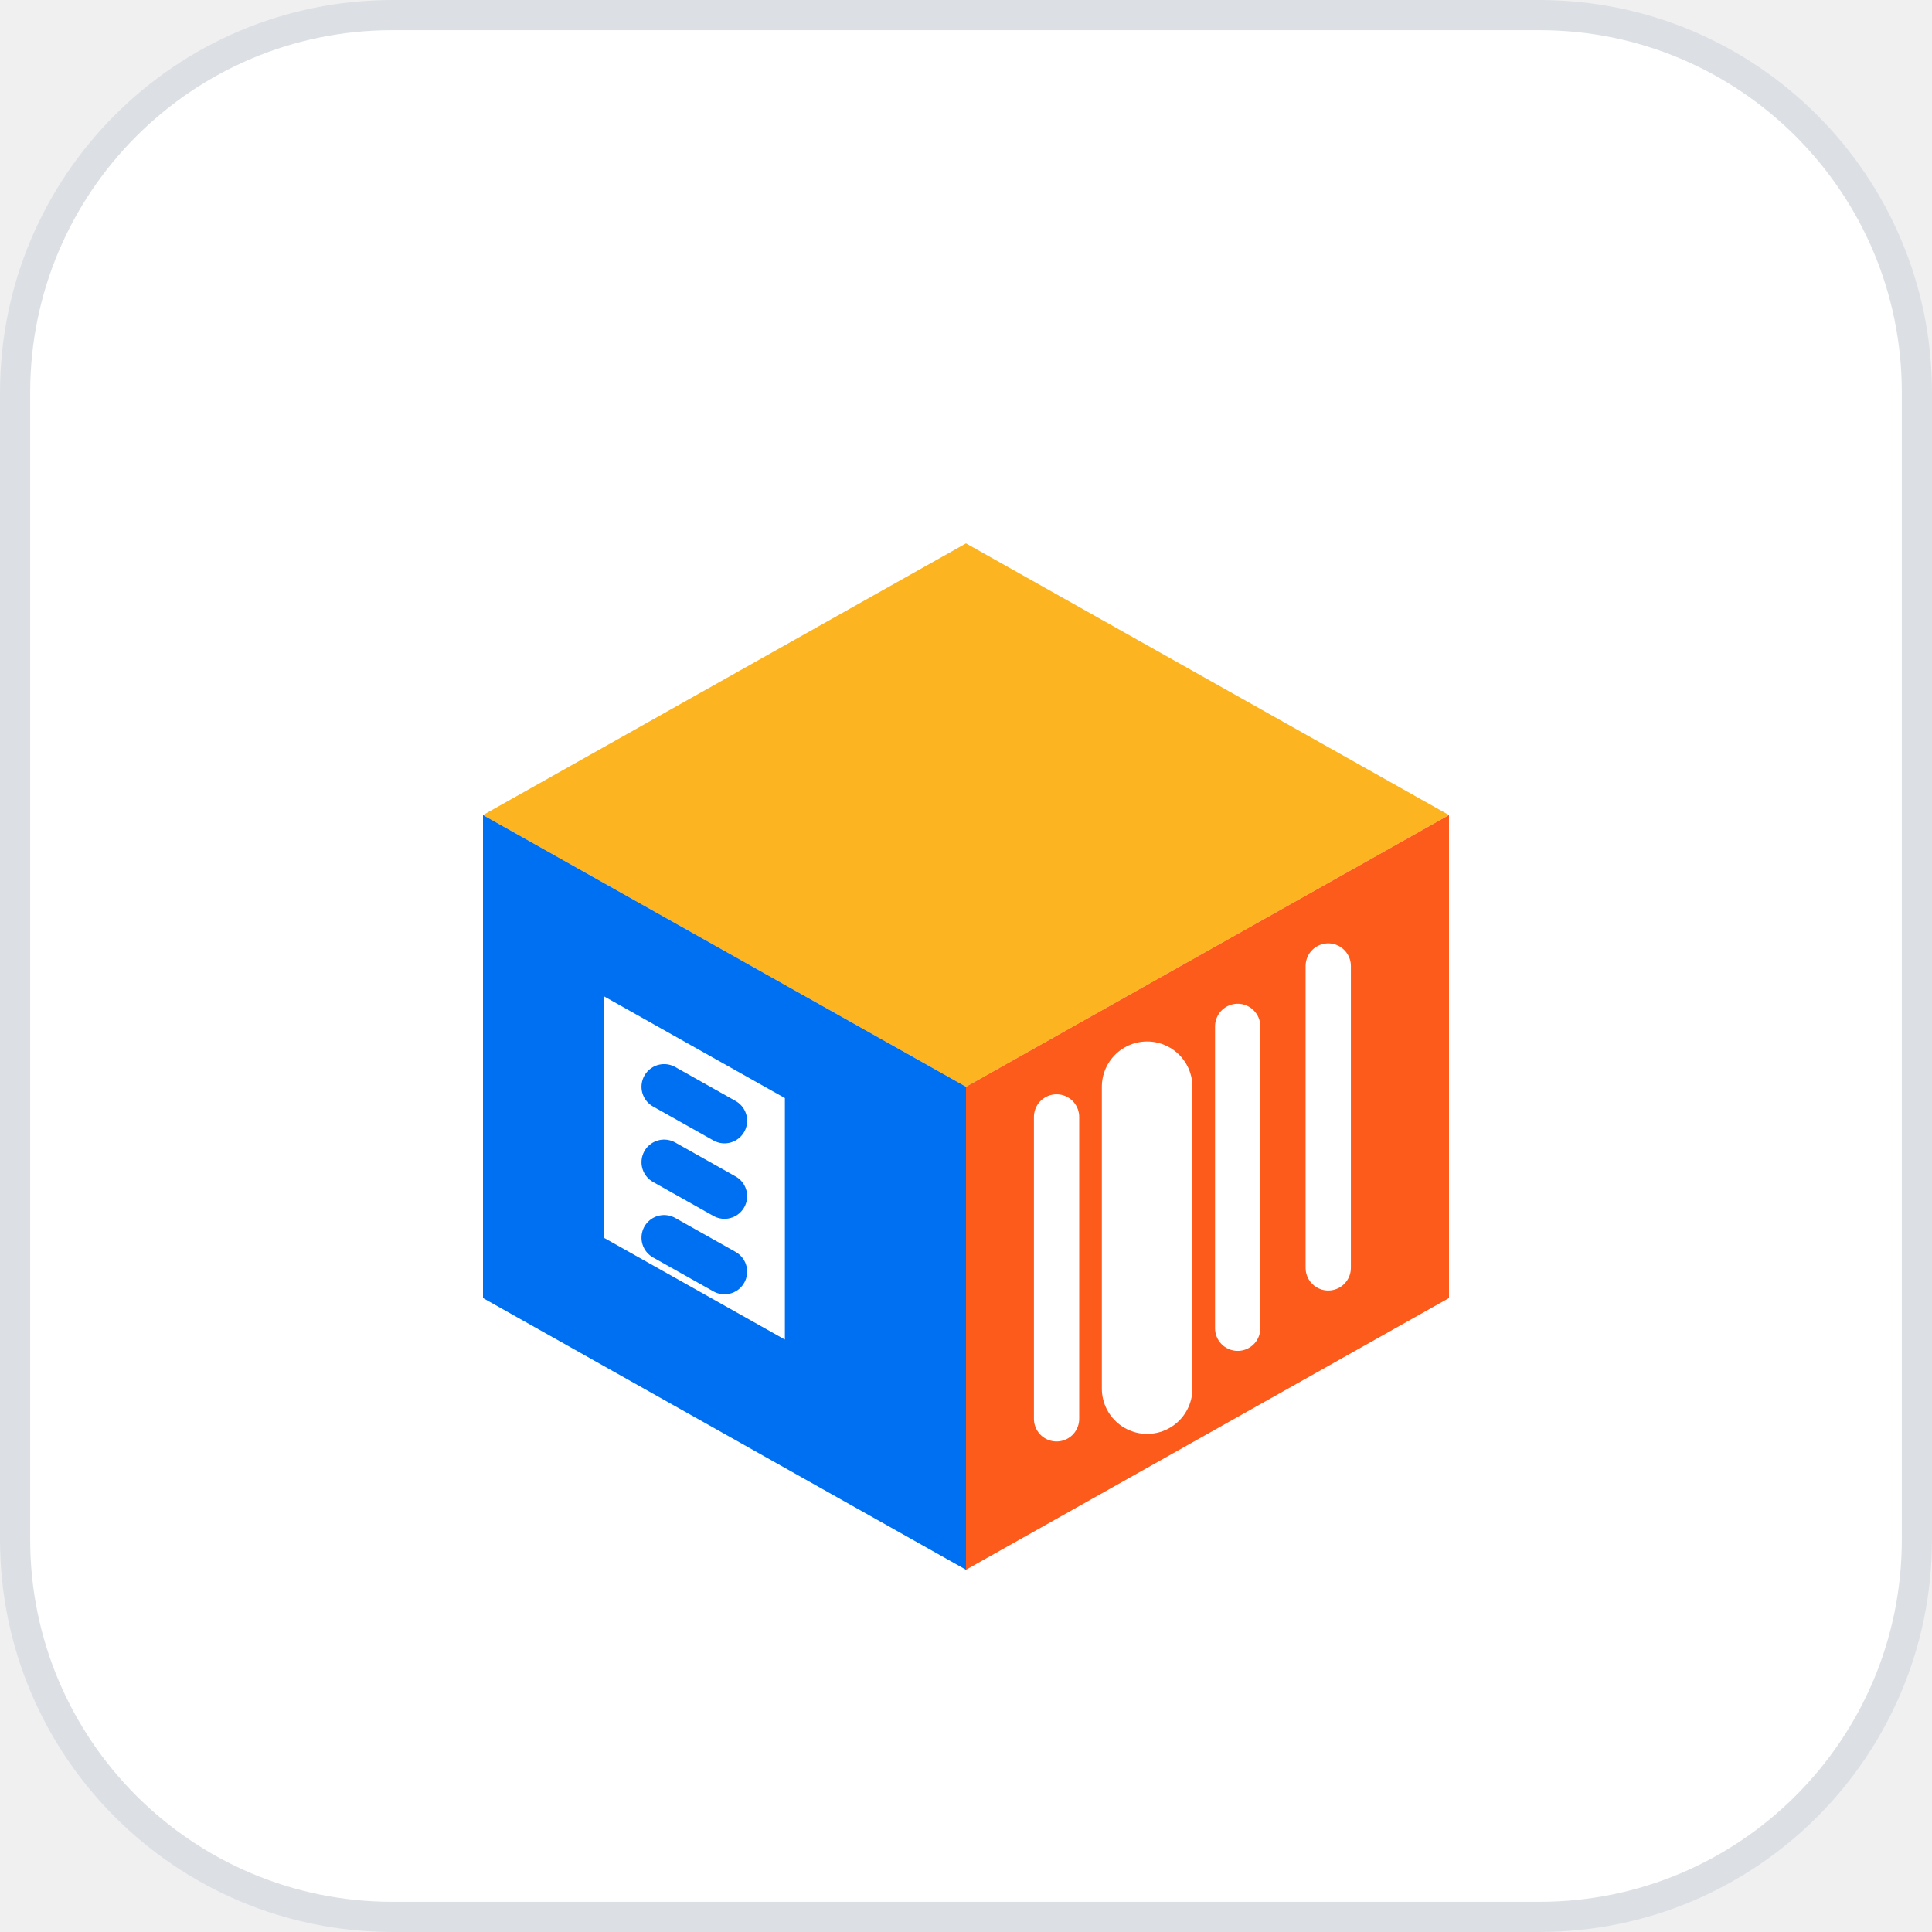
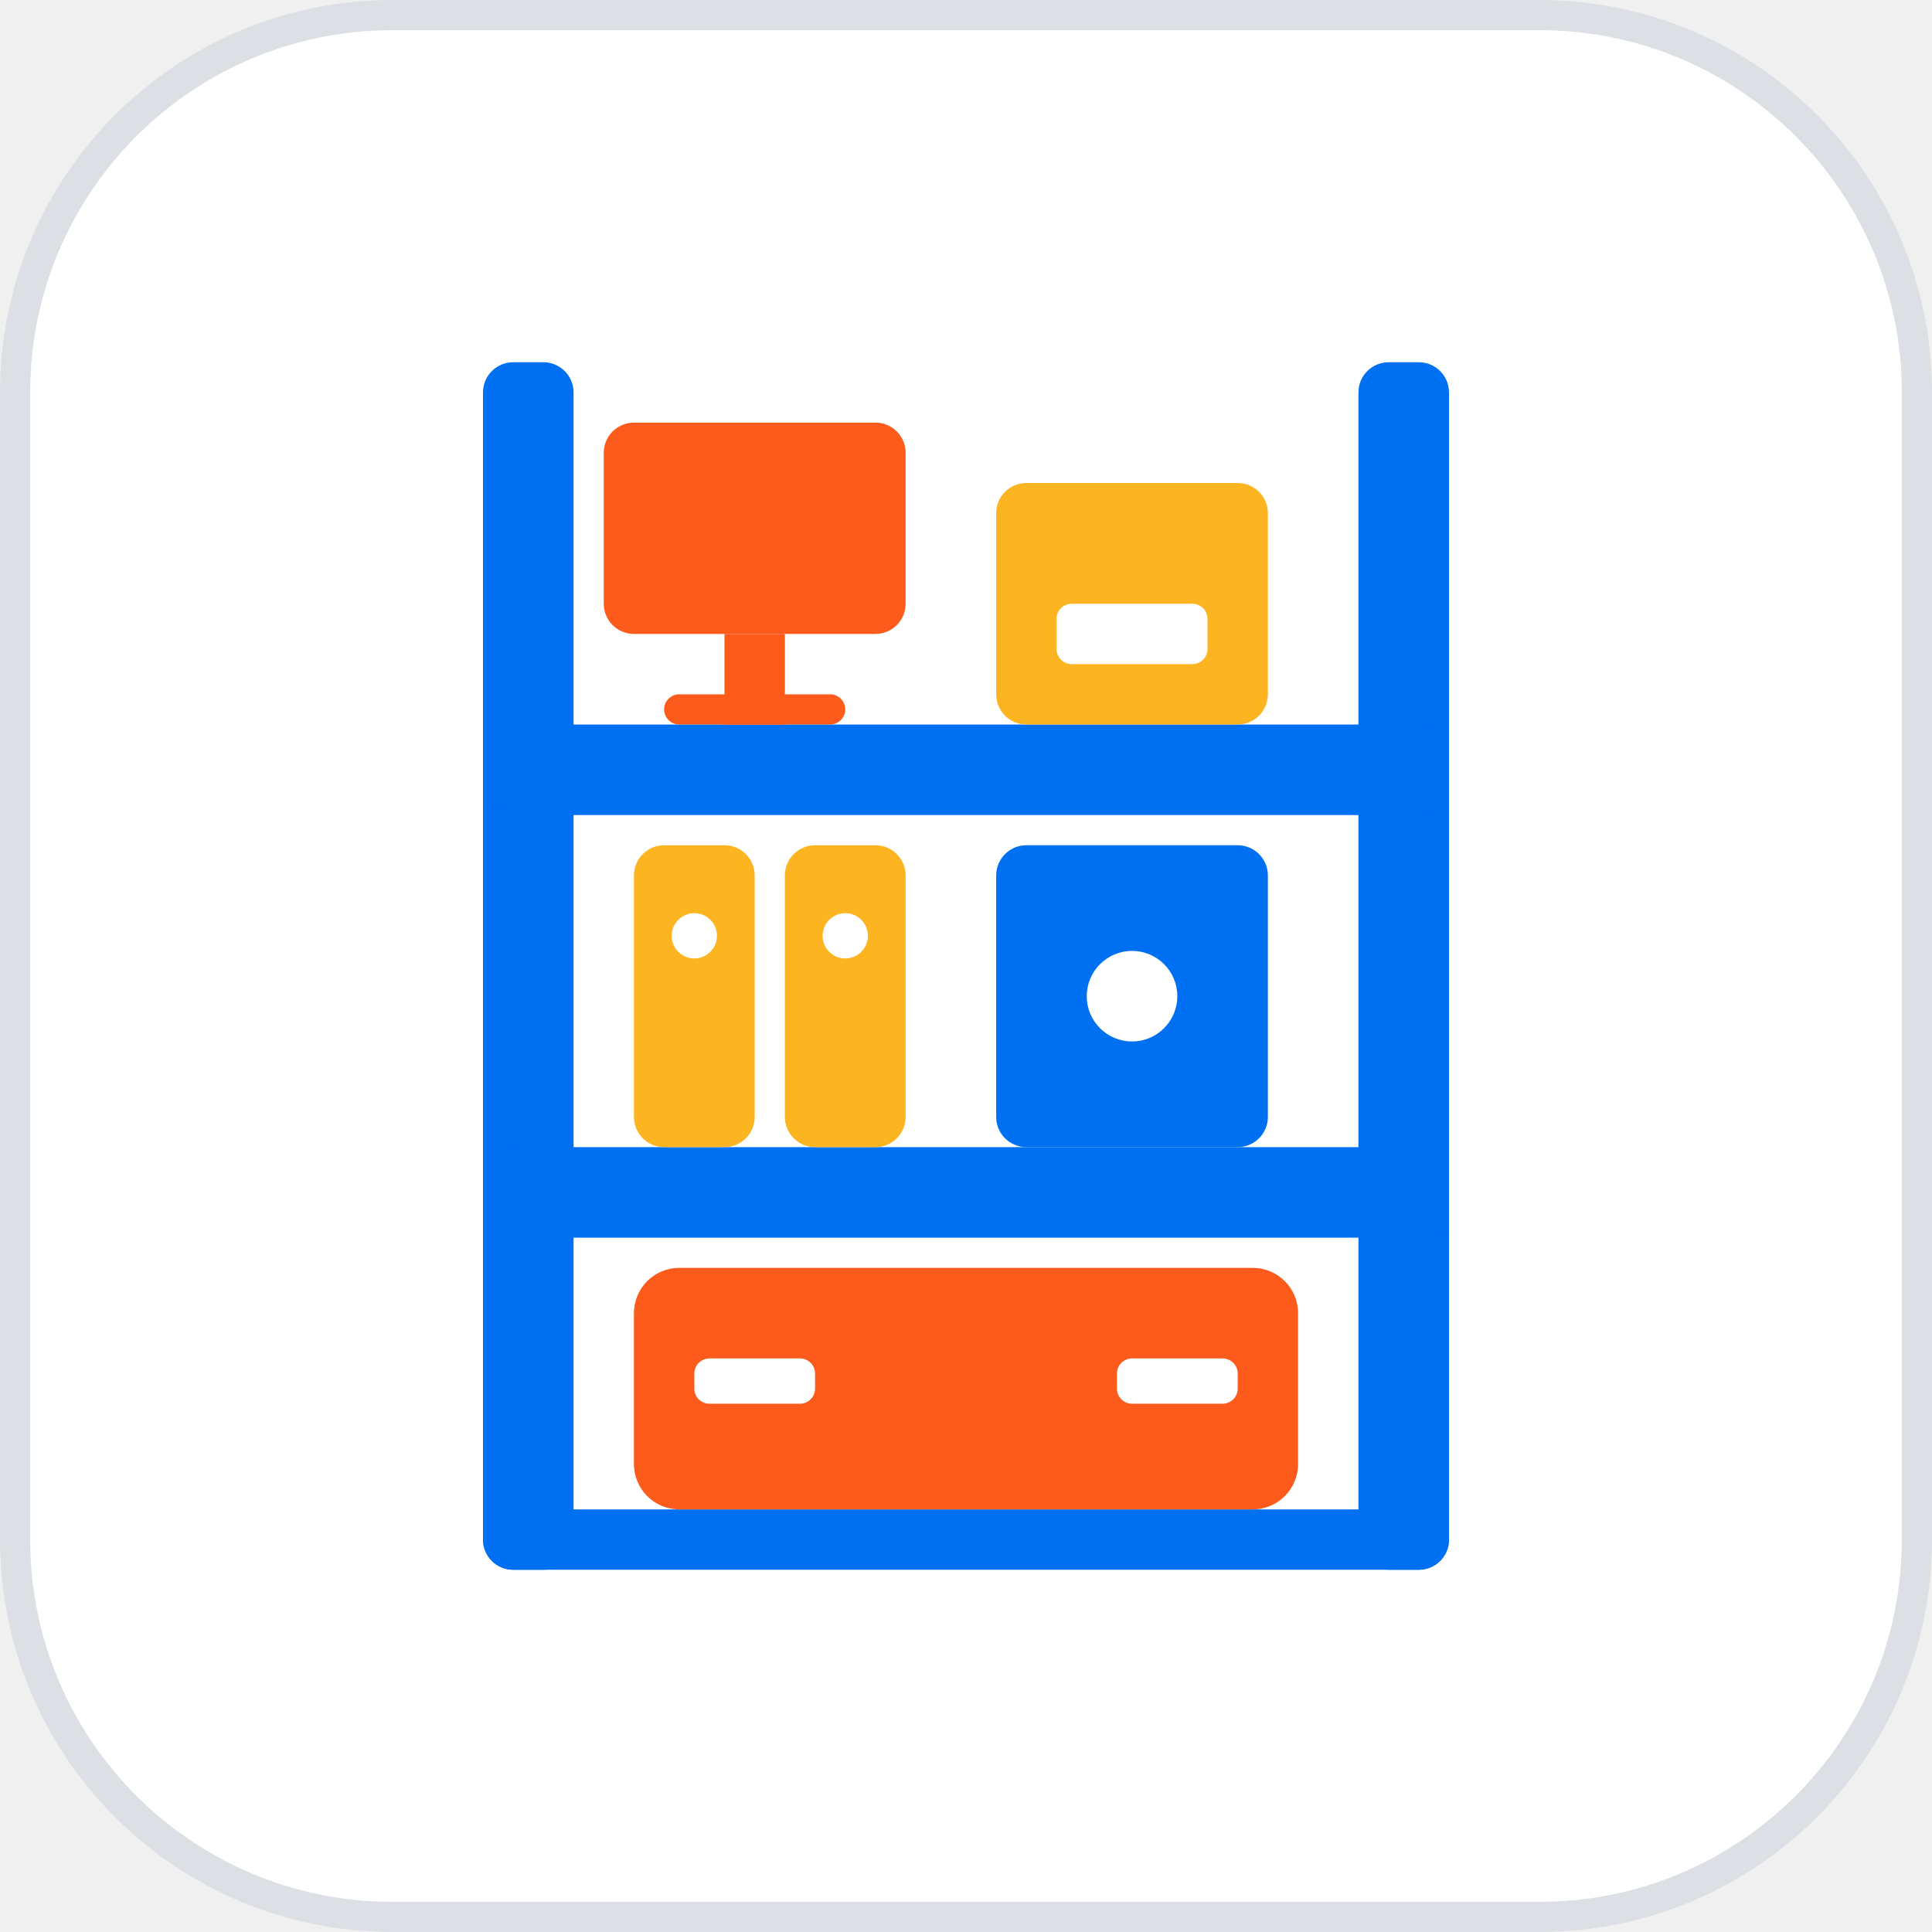
<svg xmlns="http://www.w3.org/2000/svg" width="64" height="64" viewBox="0 0 64 64" fill="none">
  <rect x="0.5" y="0.5" width="63" height="63" rx="12.5" fill="white" />
  <rect x="0.5" y="0.5" width="63" height="63" rx="12.5" stroke="#DCE0E5" />
-   <path d="M 32 18 L 48 27 L 32 36 L 16 27 Z" fill="#FDB421" />
-   <path d="M 16 27 L 32 36 L 32 52 L 16 43 Z" fill="#0070F2" />
-   <path d="M 32 36 L 48 27 L 48 43 L 32 52 Z" fill="#FC5B1C" />
-   <path d="M 20 33 L 26 36.375 L 26 44.375 L 20 41 Z" fill="white" />
-   <path d="M 22 36 L 24 37.125" stroke="#0070F2" stroke-width="1.5" stroke-linecap="round" />
-   <path d="M 22 38.5 L 24 39.625" stroke="#0070F2" stroke-width="1.5" stroke-linecap="round" />
-   <path d="M 22 41 L 24 42.125" stroke="#0070F2" stroke-width="1.5" stroke-linecap="round" />
-   <path d="M 35 37 L 35 47" stroke="white" stroke-width="1.5" stroke-linecap="round" />
-   <path d="M 38 36 L 38 46" stroke="white" stroke-width="3" stroke-linecap="round" />
-   <path d="M 41 34 L 41 44" stroke="white" stroke-width="1.5" stroke-linecap="round" />
-   <path d="M 44 32 L 44 42" stroke="white" stroke-width="1.5" stroke-linecap="round" />
+   <rect x="16" y="12" width="3" height="40" rx="1" fill="#0070F2" />
+   <rect x="45" y="12" width="3" height="40" rx="1" fill="#0070F2" />
+   <rect x="16" y="24" width="32" height="3" rx="1" fill="#0070F2" />
+   <rect x="16" y="38" width="32" height="3" rx="1" fill="#0070F2" />
+   <rect x="16" y="50" width="32" height="2" rx="1" fill="#0070F2" />
+   <rect x="20" y="14" width="10" height="7" rx="1" fill="#FC5B1C" />
+   <rect x="24" y="21" width="2" height="3" fill="#FC5B1C" />
+   <rect x="22" y="23" width="6" height="1" rx="0.5" fill="#FC5B1C" />
+   <rect x="33" y="16" width="9" height="8" rx="1" fill="#FDB421" />
+   <rect x="35" y="20" width="5" height="2" rx="0.5" fill="white" />
+   <rect x="21" y="28" width="4" height="10" rx="1" fill="#FDB421" />
+   <rect x="26" y="28" width="4" height="10" rx="1" fill="#FDB421" />
+   <circle cx="23" cy="31" r="0.75" fill="white" />
+   <circle cx="28" cy="31" r="0.75" fill="white" />
+   <rect x="33" y="28" width="9" height="10" rx="1" fill="#0070F2" />
+   <circle cx="37.5" cy="33" r="1.5" fill="white" />
+   <rect x="21" y="42" width="22" height="8" rx="1.5" fill="#FC5B1C" />
+   <rect x="23" y="45" width="4" height="1.5" rx="0.5" fill="white" />
+   <rect x="37" y="45" width="4" height="1.5" rx="0.5" fill="white" />
</svg>
